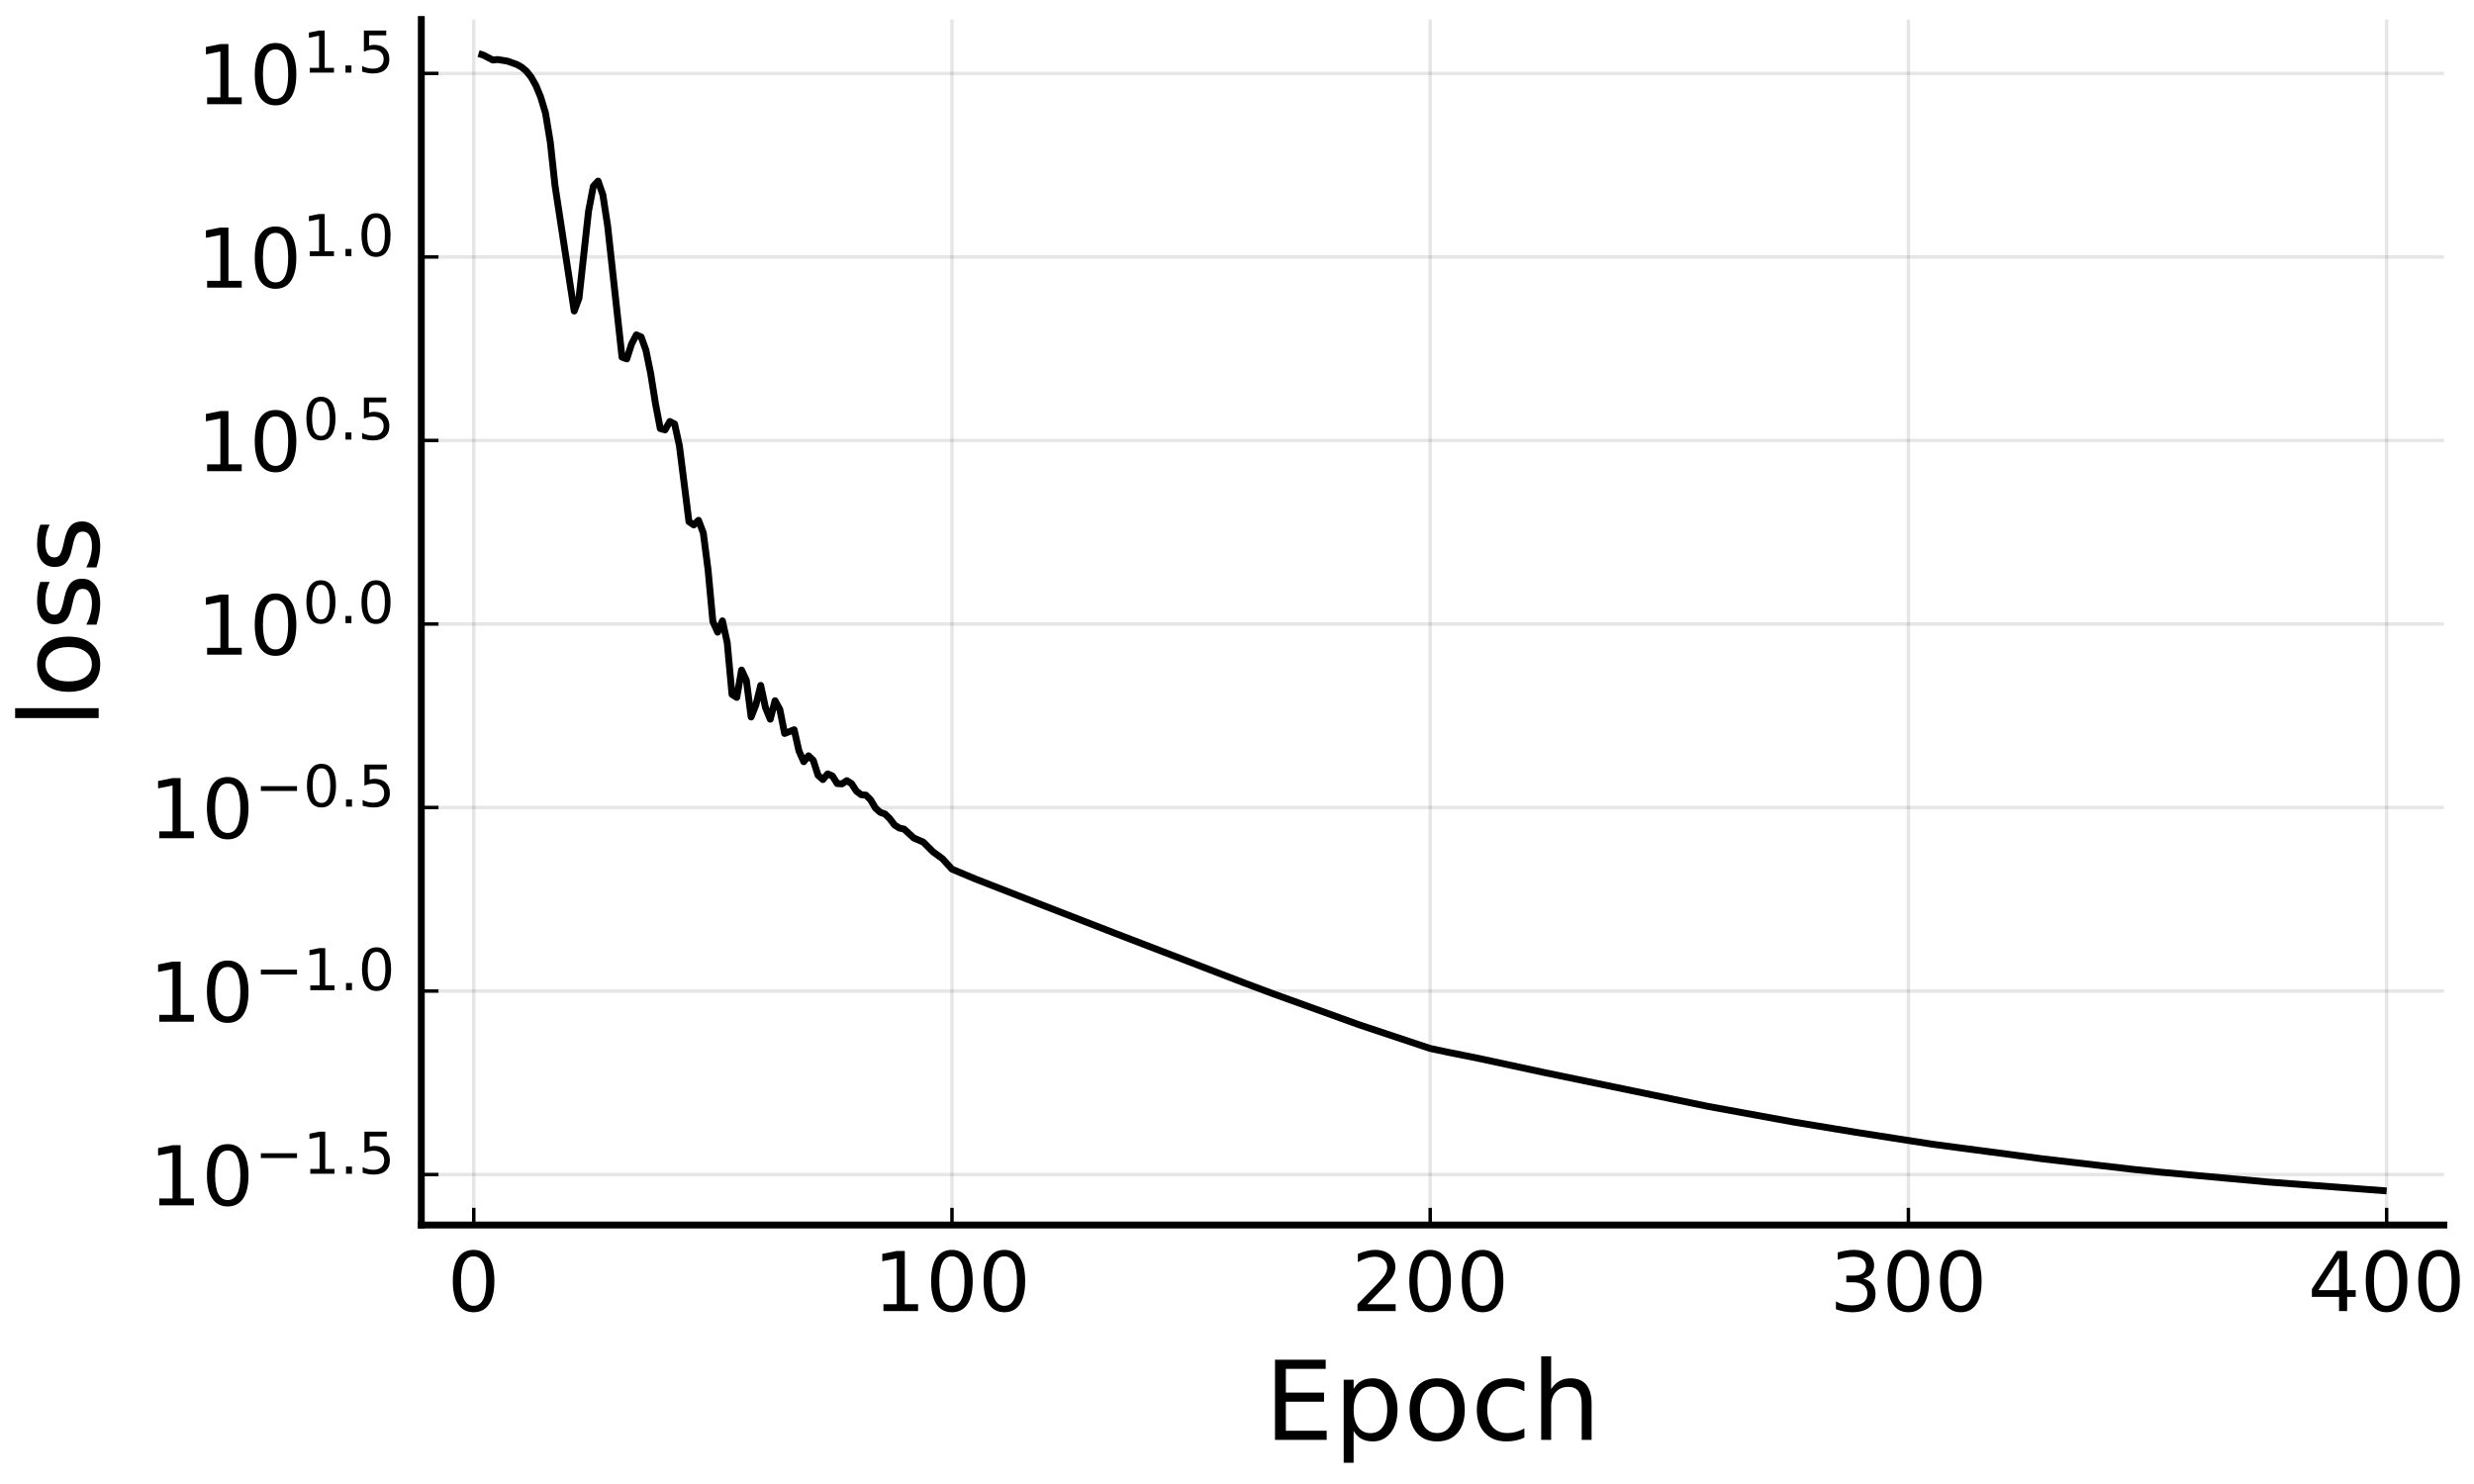
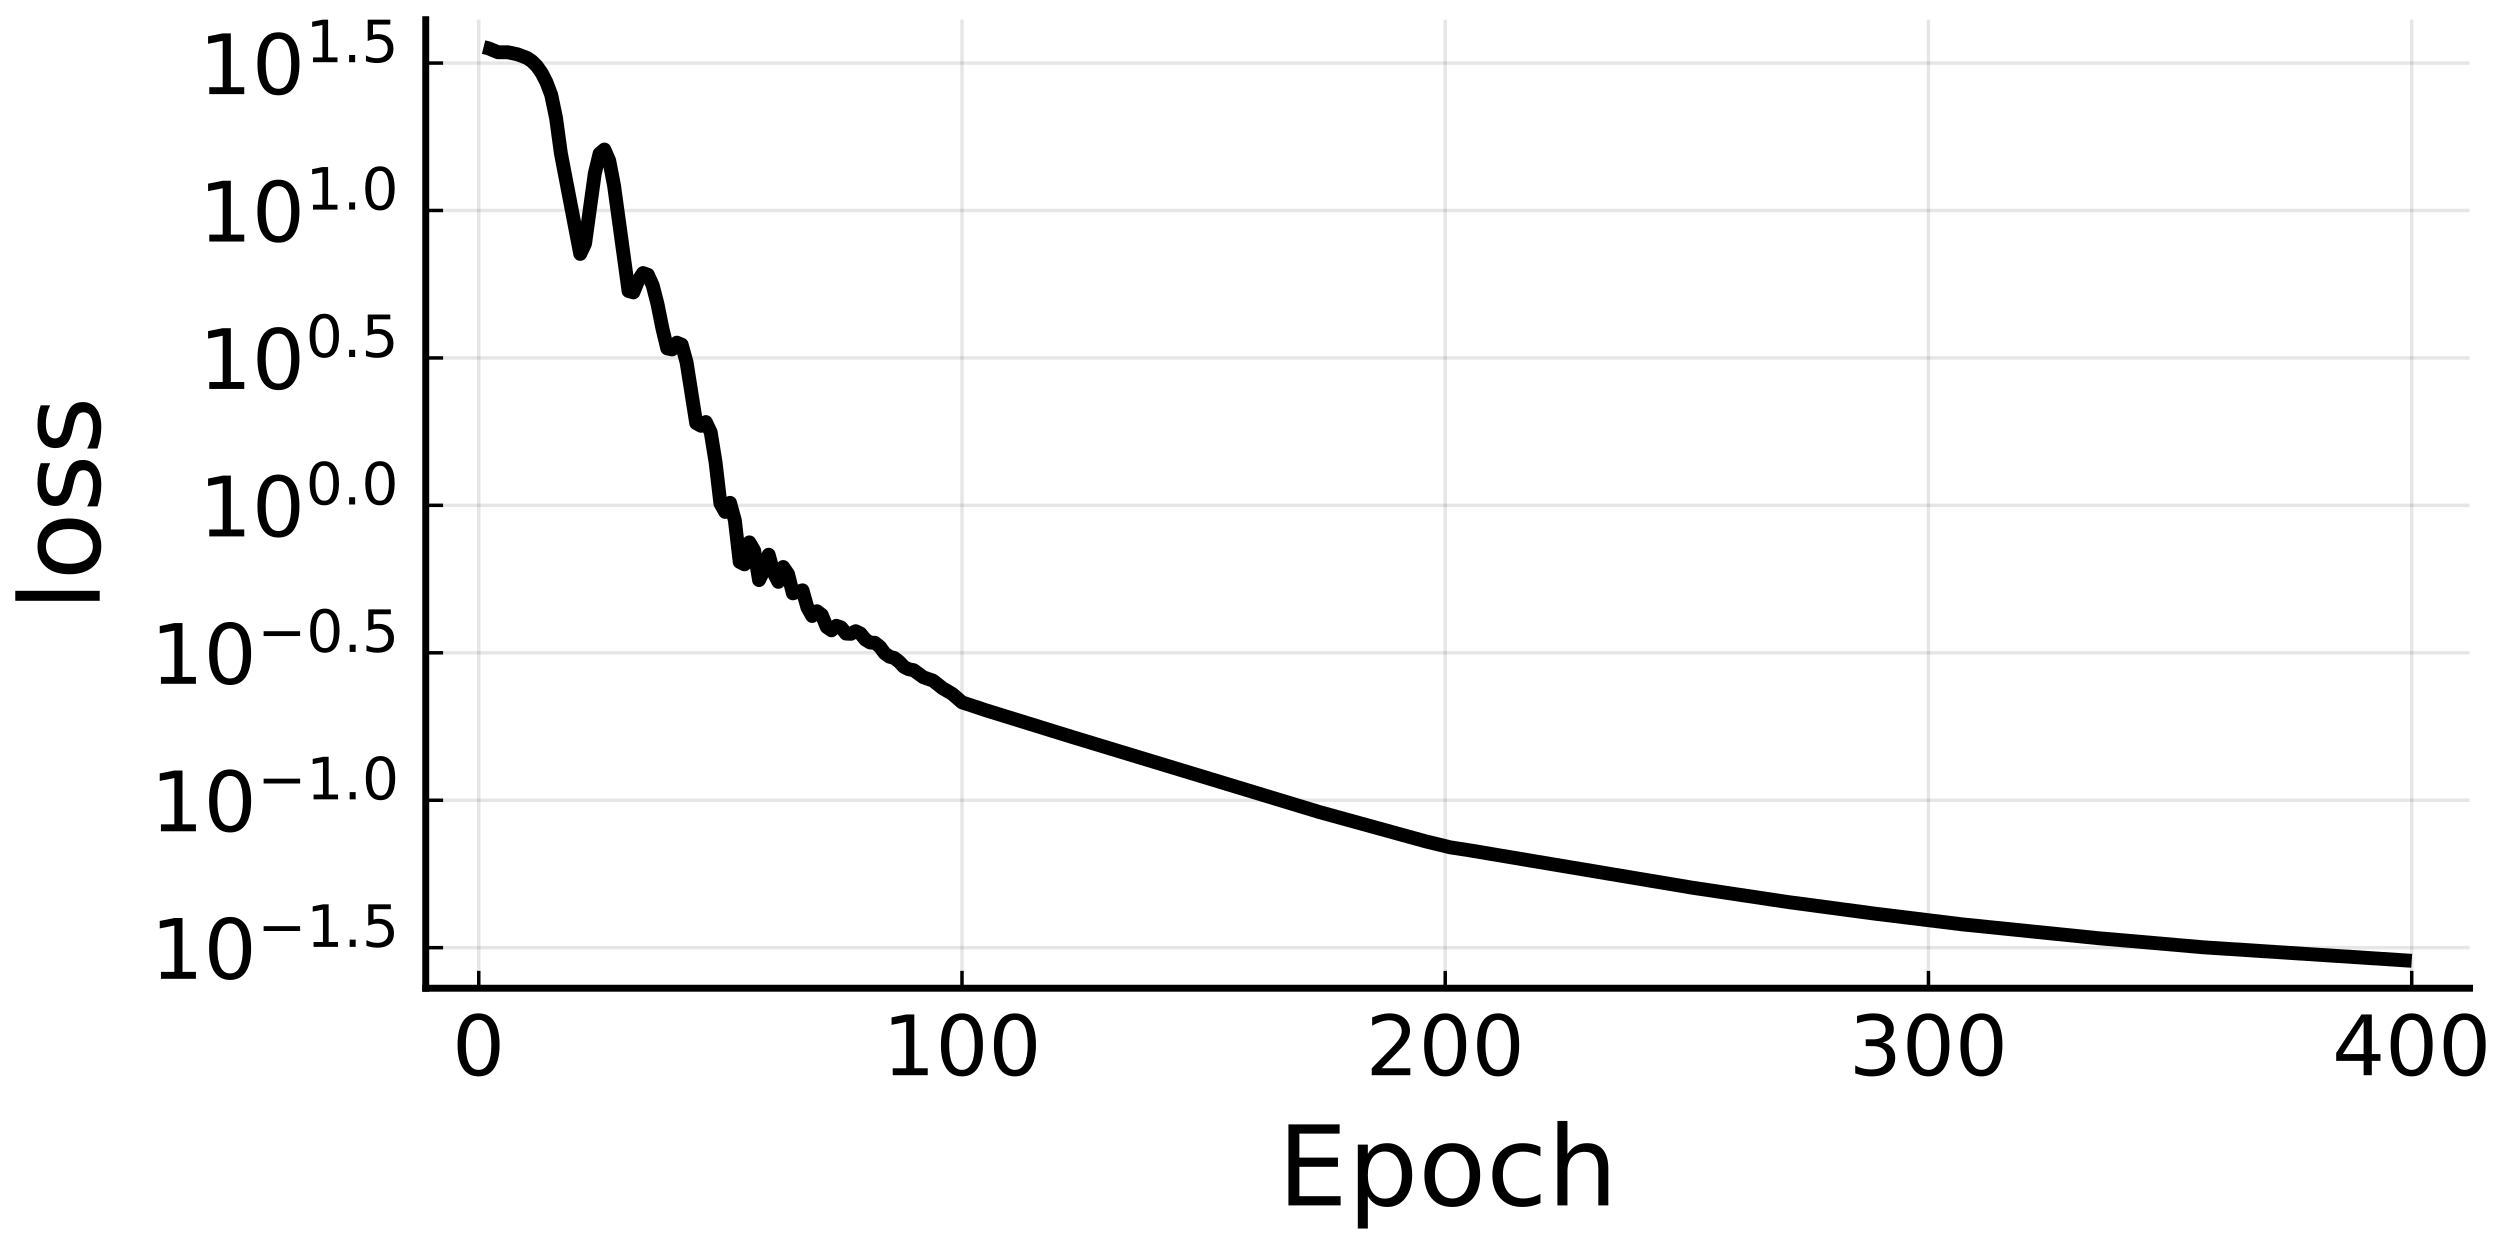
- <svg xmlns="http://www.w3.org/2000/svg" xmlns:xlink="http://www.w3.org/1999/xlink" height="216pt" version="1.1" viewBox="0 0 360 216" width="360pt">
+ <svg xmlns="http://www.w3.org/2000/svg" xmlns:xlink="http://www.w3.org/1999/xlink" height="180pt" version="1.1" viewBox="0 0 360 180" width="360pt">
  <defs>
    <style type="text/css">*{stroke-linecap:butt;stroke-linejoin:round;}</style>
  </defs>
  <g id="figure_1">
    <g id="patch_1">
-       <path d="M 0 216  L 360 216  L 360 0  L 0 0  z " style="fill:#ffffff;" />
+       <path d="M 0 180  L 360 180  L 360 0  L 0 0  z " style="fill:#ffffff;" />
    </g>
    <g id="axes_1">
      <g id="patch_2">
-         <path d="M 61.306 178.305  L 355.615 178.305  L 355.615 2.835  L 61.306 2.835  z " style="fill:#ffffff;" />
+         <path d="M 61.306 142.305  L 355.615 142.305  L 355.615 2.835  L 61.306 2.835  z " style="fill:#ffffff;" />
      </g>
      <g id="matplotlib.axis_1">
        <g id="xtick_1">
          <g id="line2d_1">
-             <path clip-path="url(#p84cdfff6fc)" d="M 68.94 178.305  L 68.94 2.835  " style="fill:none;stroke:#000000;stroke-linecap:square;stroke-opacity:0.1;stroke-width:0.5;" />
+             <path clip-path="url(#p5603cf0b83)" d="M 68.94 142.305  L 68.94 2.835  " style="fill:none;stroke:#000000;stroke-linecap:square;stroke-opacity:0.1;stroke-width:0.5;" />
          </g>
          <g id="line2d_2">
            <defs>
-               <path d="M 0 0  L 0 -2.5  " id="m39a0fe2e11" style="stroke:#000000;stroke-width:0.5;" />
+               <path d="M 0 0  L 0 -2.5  " id="m13d099c636" style="stroke:#000000;stroke-width:0.5;" />
            </defs>
            <g>
-               <use style="stroke:#000000;stroke-width:0.5;" x="68.94" xlink:href="#m39a0fe2e11" y="178.305" />
+               <use style="stroke:#000000;stroke-width:0.5;" x="68.94" xlink:href="#m13d099c636" y="142.305" />
            </g>
          </g>
          <g id="text_1">
-             <g transform="translate(65.0995 190.9235)scale(0.12 -0.12)">
+             <g transform="translate(65.0995 154.9235)scale(0.12 -0.12)">
              <defs>
                <path d="M 31.781 66.406  Q 24.172 66.406 20.328 58.906  Q 16.5 51.422 16.5 36.375  Q 16.5 21.391 20.328 13.891  Q 24.172 6.391 31.781 6.391  Q 39.453 6.391 43.281 13.891  Q 47.125 21.391 47.125 36.375  Q 47.125 51.422 43.281 58.906  Q 39.453 66.406 31.781 66.406  z M 31.781 74.219  Q 44.047 74.219 50.516 64.516  Q 56.984 54.828 56.984 36.375  Q 56.984 17.969 50.516 8.266  Q 44.047 -1.422 31.781 -1.422  Q 19.531 -1.422 13.062 8.266  Q 6.594 17.969 6.594 36.375  Q 6.594 54.828 13.062 64.516  Q 19.531 74.219 31.781 74.219  z " id="DejaVuSans-48" />
              </defs>
              <use transform="translate(0 0.78125)" xlink:href="#DejaVuSans-48" />
            </g>
          </g>
        </g>
        <g id="xtick_2">
          <g id="line2d_3">
-             <path clip-path="url(#p84cdfff6fc)" d="M 138.526 178.305  L 138.526 2.835  " style="fill:none;stroke:#000000;stroke-linecap:square;stroke-opacity:0.1;stroke-width:0.5;" />
+             <path clip-path="url(#p5603cf0b83)" d="M 138.526 142.305  L 138.526 2.835  " style="fill:none;stroke:#000000;stroke-linecap:square;stroke-opacity:0.1;stroke-width:0.5;" />
          </g>
          <g id="line2d_4">
            <g>
-               <use style="stroke:#000000;stroke-width:0.5;" x="138.526" xlink:href="#m39a0fe2e11" y="178.305" />
+               <use style="stroke:#000000;stroke-width:0.5;" x="138.526" xlink:href="#m13d099c636" y="142.305" />
            </g>
          </g>
          <g id="text_2">
-             <g transform="translate(127.0661 190.9235)scale(0.12 -0.12)">
+             <g transform="translate(127.0661 154.9235)scale(0.12 -0.12)">
              <defs>
                <path d="M 12.406 8.297  L 28.516 8.297  L 28.516 63.922  L 10.984 60.406  L 10.984 69.391  L 28.422 72.906  L 38.281 72.906  L 38.281 8.297  L 54.391 8.297  L 54.391 0  L 12.406 0  z " id="DejaVuSans-49" />
              </defs>
              <use transform="translate(0 0.78125)" xlink:href="#DejaVuSans-49" />
              <use transform="translate(63.62305 0.78125)" xlink:href="#DejaVuSans-48" />
              <use transform="translate(127.2461 0.78125)" xlink:href="#DejaVuSans-48" />
            </g>
          </g>
        </g>
        <g id="xtick_3">
          <g id="line2d_5">
-             <path clip-path="url(#p84cdfff6fc)" d="M 208.113 178.305  L 208.113 2.835  " style="fill:none;stroke:#000000;stroke-linecap:square;stroke-opacity:0.1;stroke-width:0.5;" />
+             <path clip-path="url(#p5603cf0b83)" d="M 208.113 142.305  L 208.113 2.835  " style="fill:none;stroke:#000000;stroke-linecap:square;stroke-opacity:0.1;stroke-width:0.5;" />
          </g>
          <g id="line2d_6">
            <g>
-               <use style="stroke:#000000;stroke-width:0.5;" x="208.113" xlink:href="#m39a0fe2e11" y="178.305" />
+               <use style="stroke:#000000;stroke-width:0.5;" x="208.113" xlink:href="#m13d099c636" y="142.305" />
            </g>
          </g>
          <g id="text_3">
-             <g transform="translate(196.6526 190.9235)scale(0.12 -0.12)">
+             <g transform="translate(196.6526 154.9235)scale(0.12 -0.12)">
              <defs>
                <path d="M 19.188 8.297  L 53.609 8.297  L 53.609 0  L 7.328 0  L 7.328 8.297  Q 12.938 14.109 22.625 23.891  Q 32.328 33.688 34.812 36.531  Q 39.547 41.844 41.422 45.531  Q 43.312 49.219 43.312 52.781  Q 43.312 58.594 39.234 62.25  Q 35.156 65.922 28.609 65.922  Q 23.969 65.922 18.812 64.312  Q 13.672 62.703 7.812 59.422  L 7.812 69.391  Q 13.766 71.781 18.938 73  Q 24.125 74.219 28.422 74.219  Q 39.75 74.219 46.484 68.547  Q 53.219 62.891 53.219 53.422  Q 53.219 48.922 51.531 44.891  Q 49.859 40.875 45.406 35.406  Q 44.188 33.984 37.641 27.219  Q 31.109 20.453 19.188 8.297  z " id="DejaVuSans-50" />
              </defs>
              <use transform="translate(0 0.78125)" xlink:href="#DejaVuSans-50" />
              <use transform="translate(63.62305 0.78125)" xlink:href="#DejaVuSans-48" />
              <use transform="translate(127.2461 0.78125)" xlink:href="#DejaVuSans-48" />
            </g>
          </g>
        </g>
        <g id="xtick_4">
          <g id="line2d_7">
-             <path clip-path="url(#p84cdfff6fc)" d="M 277.699 178.305  L 277.699 2.835  " style="fill:none;stroke:#000000;stroke-linecap:square;stroke-opacity:0.1;stroke-width:0.5;" />
+             <path clip-path="url(#p5603cf0b83)" d="M 277.699 142.305  L 277.699 2.835  " style="fill:none;stroke:#000000;stroke-linecap:square;stroke-opacity:0.1;stroke-width:0.5;" />
          </g>
          <g id="line2d_8">
            <g>
-               <use style="stroke:#000000;stroke-width:0.5;" x="277.699" xlink:href="#m39a0fe2e11" y="178.305" />
+               <use style="stroke:#000000;stroke-width:0.5;" x="277.699" xlink:href="#m13d099c636" y="142.305" />
            </g>
          </g>
          <g id="text_4">
-             <g transform="translate(266.2392 190.9235)scale(0.12 -0.12)">
+             <g transform="translate(266.2392 154.9235)scale(0.12 -0.12)">
              <defs>
                <path d="M 40.578 39.312  Q 47.656 37.797 51.625 33  Q 55.609 28.219 55.609 21.188  Q 55.609 10.406 48.188 4.484  Q 40.766 -1.422 27.094 -1.422  Q 22.516 -1.422 17.656 -0.516  Q 12.797 0.391 7.625 2.203  L 7.625 11.719  Q 11.719 9.328 16.594 8.109  Q 21.484 6.891 26.812 6.891  Q 36.078 6.891 40.938 10.547  Q 45.797 14.203 45.797 21.188  Q 45.797 27.641 41.281 31.266  Q 36.766 34.906 28.719 34.906  L 20.219 34.906  L 20.219 43.016  L 29.109 43.016  Q 36.375 43.016 40.234 45.922  Q 44.094 48.828 44.094 54.297  Q 44.094 59.906 40.109 62.906  Q 36.141 65.922 28.719 65.922  Q 24.656 65.922 20.016 65.031  Q 15.375 64.156 9.812 62.312  L 9.812 71.094  Q 15.438 72.656 20.344 73.438  Q 25.25 74.219 29.594 74.219  Q 40.828 74.219 47.359 69.109  Q 53.906 64.016 53.906 55.328  Q 53.906 49.266 50.438 45.094  Q 46.969 40.922 40.578 39.312  z " id="DejaVuSans-51" />
              </defs>
              <use transform="translate(0 0.78125)" xlink:href="#DejaVuSans-51" />
              <use transform="translate(63.62305 0.78125)" xlink:href="#DejaVuSans-48" />
              <use transform="translate(127.2461 0.78125)" xlink:href="#DejaVuSans-48" />
            </g>
          </g>
        </g>
        <g id="xtick_5">
          <g id="line2d_9">
-             <path clip-path="url(#p84cdfff6fc)" d="M 347.286 178.305  L 347.286 2.835  " style="fill:none;stroke:#000000;stroke-linecap:square;stroke-opacity:0.1;stroke-width:0.5;" />
+             <path clip-path="url(#p5603cf0b83)" d="M 347.286 142.305  L 347.286 2.835  " style="fill:none;stroke:#000000;stroke-linecap:square;stroke-opacity:0.1;stroke-width:0.5;" />
          </g>
          <g id="line2d_10">
            <g>
-               <use style="stroke:#000000;stroke-width:0.5;" x="347.286" xlink:href="#m39a0fe2e11" y="178.305" />
+               <use style="stroke:#000000;stroke-width:0.5;" x="347.286" xlink:href="#m13d099c636" y="142.305" />
            </g>
          </g>
          <g id="text_5">
-             <g transform="translate(335.8257 190.9235)scale(0.12 -0.12)">
+             <g transform="translate(335.8257 154.9235)scale(0.12 -0.12)">
              <defs>
                <path d="M 37.797 64.312  L 12.891 25.391  L 37.797 25.391  z M 35.203 72.906  L 47.609 72.906  L 47.609 25.391  L 58.016 25.391  L 58.016 17.188  L 47.609 17.188  L 47.609 0  L 37.797 0  L 37.797 17.188  L 4.891 17.188  L 4.891 26.703  z " id="DejaVuSans-52" />
              </defs>
              <use transform="translate(0 0.78125)" xlink:href="#DejaVuSans-52" />
              <use transform="translate(63.62305 0.78125)" xlink:href="#DejaVuSans-48" />
              <use transform="translate(127.2461 0.78125)" xlink:href="#DejaVuSans-48" />
            </g>
          </g>
        </g>
        <g id="text_6">
-           <g transform="translate(183.963 209.5766)scale(0.16 -0.16)">
+           <g transform="translate(183.963 173.5766)scale(0.16 -0.16)">
            <defs>
              <path d="M 9.812 72.906  L 55.906 72.906  L 55.906 64.594  L 19.672 64.594  L 19.672 43.016  L 54.391 43.016  L 54.391 34.719  L 19.672 34.719  L 19.672 8.297  L 56.781 8.297  L 56.781 0  L 9.812 0  z " id="DejaVuSans-69" />
              <path d="M 18.109 8.203  L 18.109 -20.797  L 9.078 -20.797  L 9.078 54.688  L 18.109 54.688  L 18.109 46.391  Q 20.953 51.266 25.266 53.625  Q 29.594 56 35.594 56  Q 45.562 56 51.781 48.094  Q 58.016 40.188 58.016 27.297  Q 58.016 14.406 51.781 6.484  Q 45.562 -1.422 35.594 -1.422  Q 29.594 -1.422 25.266 0.953  Q 20.953 3.328 18.109 8.203  z M 48.688 27.297  Q 48.688 37.203 44.609 42.844  Q 40.531 48.484 33.406 48.484  Q 26.266 48.484 22.188 42.844  Q 18.109 37.203 18.109 27.297  Q 18.109 17.391 22.188 11.75  Q 26.266 6.109 33.406 6.109  Q 40.531 6.109 44.609 11.75  Q 48.688 17.391 48.688 27.297  z " id="DejaVuSans-112" />
              <path d="M 30.609 48.391  Q 23.391 48.391 19.188 42.75  Q 14.984 37.109 14.984 27.297  Q 14.984 17.484 19.156 11.844  Q 23.344 6.203 30.609 6.203  Q 37.797 6.203 41.984 11.859  Q 46.188 17.531 46.188 27.297  Q 46.188 37.016 41.984 42.703  Q 37.797 48.391 30.609 48.391  z M 30.609 56  Q 42.328 56 49.016 48.375  Q 55.719 40.766 55.719 27.297  Q 55.719 13.875 49.016 6.219  Q 42.328 -1.422 30.609 -1.422  Q 18.844 -1.422 12.172 6.219  Q 5.516 13.875 5.516 27.297  Q 5.516 40.766 12.172 48.375  Q 18.844 56 30.609 56  z " id="DejaVuSans-111" />
              <path d="M 48.781 52.594  L 48.781 44.188  Q 44.969 46.297 41.141 47.344  Q 37.312 48.391 33.406 48.391  Q 24.656 48.391 19.812 42.844  Q 14.984 37.312 14.984 27.297  Q 14.984 17.281 19.812 11.734  Q 24.656 6.203 33.406 6.203  Q 37.312 6.203 41.141 7.25  Q 44.969 8.297 48.781 10.406  L 48.781 2.094  Q 45.016 0.344 40.984 -0.531  Q 36.969 -1.422 32.422 -1.422  Q 20.062 -1.422 12.781 6.344  Q 5.516 14.109 5.516 27.297  Q 5.516 40.672 12.859 48.328  Q 20.219 56 33.016 56  Q 37.156 56 41.109 55.141  Q 45.062 54.297 48.781 52.594  z " id="DejaVuSans-99" />
              <path d="M 54.891 33.016  L 54.891 0  L 45.906 0  L 45.906 32.719  Q 45.906 40.484 42.875 44.328  Q 39.844 48.188 33.797 48.188  Q 26.516 48.188 22.312 43.547  Q 18.109 38.922 18.109 30.906  L 18.109 0  L 9.078 0  L 9.078 75.984  L 18.109 75.984  L 18.109 46.188  Q 21.344 51.125 25.703 53.562  Q 30.078 56 35.797 56  Q 45.219 56 50.047 50.172  Q 54.891 44.344 54.891 33.016  z " id="DejaVuSans-104" />
            </defs>
            <use xlink:href="#DejaVuSans-69" />
            <use x="63.184" xlink:href="#DejaVuSans-112" />
            <use x="126.66" xlink:href="#DejaVuSans-111" />
            <use x="187.842" xlink:href="#DejaVuSans-99" />
            <use x="242.822" xlink:href="#DejaVuSans-104" />
          </g>
        </g>
      </g>
      <g id="matplotlib.axis_2">
        <g id="ytick_1">
          <g id="line2d_11">
-             <path clip-path="url(#p84cdfff6fc)" d="M 61.306 170.959  L 355.615 170.959  " style="fill:none;stroke:#000000;stroke-linecap:square;stroke-opacity:0.1;stroke-width:0.5;" />
+             <path clip-path="url(#p5603cf0b83)" d="M 61.306 136.466  L 355.615 136.466  " style="fill:none;stroke:#000000;stroke-linecap:square;stroke-opacity:0.1;stroke-width:0.5;" />
          </g>
          <g id="line2d_12">
            <defs>
-               <path d="M 0 0  L 2.5 0  " id="md9a204629f" style="stroke:#000000;stroke-width:0.5;" />
+               <path d="M 0 0  L 2.5 0  " id="m63763a4a3f" style="stroke:#000000;stroke-width:0.5;" />
            </defs>
            <g>
-               <use style="stroke:#000000;stroke-width:0.5;" x="61.306" xlink:href="#md9a204629f" y="170.959" />
+               <use style="stroke:#000000;stroke-width:0.5;" x="61.306" xlink:href="#m63763a4a3f" y="136.466" />
            </g>
          </g>
          <g id="text_7">
-             <g transform="translate(21.68586 175.5179)scale(0.12 -0.12)">
+             <g transform="translate(21.68586 141.0252)scale(0.12 -0.12)">
              <defs>
                <path d="M 10.594 35.5  L 73.188 35.5  L 73.188 27.203  L 10.594 27.203  z " id="DejaVuSans-8722" />
                <path d="M 10.688 12.406  L 21 12.406  L 21 0  L 10.688 0  z " id="DejaVuSans-46" />
                <path d="M 10.797 72.906  L 49.516 72.906  L 49.516 64.594  L 19.828 64.594  L 19.828 46.734  Q 21.969 47.469 24.109 47.828  Q 26.266 48.188 28.422 48.188  Q 40.625 48.188 47.75 41.5  Q 54.891 34.812 54.891 23.391  Q 54.891 11.625 47.562 5.094  Q 40.234 -1.422 26.906 -1.422  Q 22.312 -1.422 17.547 -0.641  Q 12.797 0.141 7.719 1.703  L 7.719 11.625  Q 12.109 9.234 16.797 8.062  Q 21.484 6.891 26.703 6.891  Q 35.156 6.891 40.078 11.328  Q 45.016 15.766 45.016 23.391  Q 45.016 31 40.078 35.438  Q 35.156 39.891 26.703 39.891  Q 22.75 39.891 18.812 39.016  Q 14.891 38.141 10.797 36.281  z " id="DejaVuSans-53" />
              </defs>
              <use transform="translate(0 0.684375)" xlink:href="#DejaVuSans-49" />
              <use transform="translate(63.62305 0.684375)" xlink:href="#DejaVuSans-48" />
              <use transform="translate(128.2031 38.96563)scale(0.7)" xlink:href="#DejaVuSans-8722" />
              <use transform="translate(186.8555 38.96563)scale(0.7)" xlink:href="#DejaVuSans-49" />
              <use transform="translate(231.3916 38.96563)scale(0.7)" xlink:href="#DejaVuSans-46" />
              <use transform="translate(253.6426 38.96563)scale(0.7)" xlink:href="#DejaVuSans-53" />
            </g>
          </g>
        </g>
        <g id="ytick_2">
          <g id="line2d_13">
-             <path clip-path="url(#p84cdfff6fc)" d="M 61.306 144.247  L 355.615 144.247  " style="fill:none;stroke:#000000;stroke-linecap:square;stroke-opacity:0.1;stroke-width:0.5;" />
+             <path clip-path="url(#p5603cf0b83)" d="M 61.306 115.235  L 355.615 115.235  " style="fill:none;stroke:#000000;stroke-linecap:square;stroke-opacity:0.1;stroke-width:0.5;" />
          </g>
          <g id="line2d_14">
            <g>
-               <use style="stroke:#000000;stroke-width:0.5;" x="61.306" xlink:href="#md9a204629f" y="144.247" />
+               <use style="stroke:#000000;stroke-width:0.5;" x="61.306" xlink:href="#m63763a4a3f" y="115.235" />
            </g>
          </g>
          <g id="text_8">
-             <g transform="translate(21.68586 148.8063)scale(0.12 -0.12)">
+             <g transform="translate(21.68586 119.7937)scale(0.12 -0.12)">
              <use transform="translate(0 0.765625)" xlink:href="#DejaVuSans-49" />
              <use transform="translate(63.62305 0.765625)" xlink:href="#DejaVuSans-48" />
              <use transform="translate(128.2031 39.04688)scale(0.7)" xlink:href="#DejaVuSans-8722" />
              <use transform="translate(186.8555 39.04688)scale(0.7)" xlink:href="#DejaVuSans-49" />
              <use transform="translate(231.3916 39.04688)scale(0.7)" xlink:href="#DejaVuSans-46" />
              <use transform="translate(253.6426 39.04688)scale(0.7)" xlink:href="#DejaVuSans-48" />
            </g>
          </g>
        </g>
        <g id="ytick_3">
          <g id="line2d_15">
-             <path clip-path="url(#p84cdfff6fc)" d="M 61.306 117.536  L 355.615 117.536  " style="fill:none;stroke:#000000;stroke-linecap:square;stroke-opacity:0.1;stroke-width:0.5;" />
+             <path clip-path="url(#p5603cf0b83)" d="M 61.306 94.003  L 355.615 94.003  " style="fill:none;stroke:#000000;stroke-linecap:square;stroke-opacity:0.1;stroke-width:0.5;" />
          </g>
          <g id="line2d_16">
            <g>
-               <use style="stroke:#000000;stroke-width:0.5;" x="61.306" xlink:href="#md9a204629f" y="117.536" />
+               <use style="stroke:#000000;stroke-width:0.5;" x="61.306" xlink:href="#m63763a4a3f" y="94.003" />
            </g>
          </g>
          <g id="text_9">
-             <g transform="translate(21.68586 122.0947)scale(0.12 -0.12)">
+             <g transform="translate(21.68586 98.56233)scale(0.12 -0.12)">
              <use transform="translate(0 0.765625)" xlink:href="#DejaVuSans-49" />
              <use transform="translate(63.62305 0.765625)" xlink:href="#DejaVuSans-48" />
              <use transform="translate(128.2031 39.04688)scale(0.7)" xlink:href="#DejaVuSans-8722" />
              <use transform="translate(186.8555 39.04688)scale(0.7)" xlink:href="#DejaVuSans-48" />
              <use transform="translate(231.3916 39.04688)scale(0.7)" xlink:href="#DejaVuSans-46" />
              <use transform="translate(253.6426 39.04688)scale(0.7)" xlink:href="#DejaVuSans-53" />
            </g>
          </g>
        </g>
        <g id="ytick_4">
          <g id="line2d_17">
-             <path clip-path="url(#p84cdfff6fc)" d="M 61.306 90.824  L 355.615 90.824  " style="fill:none;stroke:#000000;stroke-linecap:square;stroke-opacity:0.1;stroke-width:0.5;" />
+             <path clip-path="url(#p5603cf0b83)" d="M 61.306 72.772  L 355.615 72.772  " style="fill:none;stroke:#000000;stroke-linecap:square;stroke-opacity:0.1;stroke-width:0.5;" />
          </g>
          <g id="line2d_18">
            <g>
-               <use style="stroke:#000000;stroke-width:0.5;" x="61.306" xlink:href="#md9a204629f" y="90.824" />
+               <use style="stroke:#000000;stroke-width:0.5;" x="61.306" xlink:href="#m63763a4a3f" y="72.772" />
            </g>
          </g>
          <g id="text_10">
-             <g transform="translate(28.64586 95.38302)scale(0.12 -0.12)">
+             <g transform="translate(28.64586 77.33091)scale(0.12 -0.12)">
              <use transform="translate(0 0.765625)" xlink:href="#DejaVuSans-49" />
              <use transform="translate(63.62305 0.765625)" xlink:href="#DejaVuSans-48" />
              <use transform="translate(128.2031 39.04688)scale(0.7)" xlink:href="#DejaVuSans-48" />
              <use transform="translate(172.7393 39.04688)scale(0.7)" xlink:href="#DejaVuSans-46" />
              <use transform="translate(194.9902 39.04688)scale(0.7)" xlink:href="#DejaVuSans-48" />
            </g>
          </g>
        </g>
        <g id="ytick_5">
          <g id="line2d_19">
-             <path clip-path="url(#p84cdfff6fc)" d="M 61.306 64.112  L 355.615 64.112  " style="fill:none;stroke:#000000;stroke-linecap:square;stroke-opacity:0.1;stroke-width:0.5;" />
+             <path clip-path="url(#p5603cf0b83)" d="M 61.306 51.54  L 355.615 51.54  " style="fill:none;stroke:#000000;stroke-linecap:square;stroke-opacity:0.1;stroke-width:0.5;" />
          </g>
          <g id="line2d_20">
            <g>
-               <use style="stroke:#000000;stroke-width:0.5;" x="61.306" xlink:href="#md9a204629f" y="64.112" />
+               <use style="stroke:#000000;stroke-width:0.5;" x="61.306" xlink:href="#m63763a4a3f" y="51.54" />
            </g>
          </g>
          <g id="text_11">
-             <g transform="translate(28.64586 68.67137)scale(0.12 -0.12)">
+             <g transform="translate(28.64586 56.0995)scale(0.12 -0.12)">
              <use transform="translate(0 0.765625)" xlink:href="#DejaVuSans-49" />
              <use transform="translate(63.62305 0.765625)" xlink:href="#DejaVuSans-48" />
              <use transform="translate(128.2031 39.04688)scale(0.7)" xlink:href="#DejaVuSans-48" />
              <use transform="translate(172.7393 39.04688)scale(0.7)" xlink:href="#DejaVuSans-46" />
              <use transform="translate(194.9902 39.04688)scale(0.7)" xlink:href="#DejaVuSans-53" />
            </g>
          </g>
        </g>
        <g id="ytick_6">
          <g id="line2d_21">
-             <path clip-path="url(#p84cdfff6fc)" d="M 61.306 37.401  L 355.615 37.401  " style="fill:none;stroke:#000000;stroke-linecap:square;stroke-opacity:0.1;stroke-width:0.5;" />
+             <path clip-path="url(#p5603cf0b83)" d="M 61.306 30.309  L 355.615 30.309  " style="fill:none;stroke:#000000;stroke-linecap:square;stroke-opacity:0.1;stroke-width:0.5;" />
          </g>
          <g id="line2d_22">
            <g>
-               <use style="stroke:#000000;stroke-width:0.5;" x="61.306" xlink:href="#md9a204629f" y="37.401" />
+               <use style="stroke:#000000;stroke-width:0.5;" x="61.306" xlink:href="#m63763a4a3f" y="30.309" />
            </g>
          </g>
          <g id="text_12">
-             <g transform="translate(28.64586 41.95973)scale(0.12 -0.12)">
+             <g transform="translate(28.64586 34.86808)scale(0.12 -0.12)">
              <use transform="translate(0 0.765625)" xlink:href="#DejaVuSans-49" />
              <use transform="translate(63.62305 0.765625)" xlink:href="#DejaVuSans-48" />
              <use transform="translate(128.2031 39.04688)scale(0.7)" xlink:href="#DejaVuSans-49" />
              <use transform="translate(172.7393 39.04688)scale(0.7)" xlink:href="#DejaVuSans-46" />
              <use transform="translate(194.9902 39.04688)scale(0.7)" xlink:href="#DejaVuSans-48" />
            </g>
          </g>
        </g>
        <g id="ytick_7">
          <g id="line2d_23">
-             <path clip-path="url(#p84cdfff6fc)" d="M 61.306 10.689  L 355.615 10.689  " style="fill:none;stroke:#000000;stroke-linecap:square;stroke-opacity:0.1;stroke-width:0.5;" />
+             <path clip-path="url(#p5603cf0b83)" d="M 61.306 9.078  L 355.615 9.078  " style="fill:none;stroke:#000000;stroke-linecap:square;stroke-opacity:0.1;stroke-width:0.5;" />
          </g>
          <g id="line2d_24">
            <g>
-               <use style="stroke:#000000;stroke-width:0.5;" x="61.306" xlink:href="#md9a204629f" y="10.689" />
+               <use style="stroke:#000000;stroke-width:0.5;" x="61.306" xlink:href="#m63763a4a3f" y="9.078" />
            </g>
          </g>
          <g id="text_13">
-             <g transform="translate(28.64586 15.24809)scale(0.12 -0.12)">
+             <g transform="translate(28.64586 13.63666)scale(0.12 -0.12)">
              <use transform="translate(0 0.684375)" xlink:href="#DejaVuSans-49" />
              <use transform="translate(63.62305 0.684375)" xlink:href="#DejaVuSans-48" />
              <use transform="translate(128.2031 38.96563)scale(0.7)" xlink:href="#DejaVuSans-49" />
              <use transform="translate(172.7393 38.96563)scale(0.7)" xlink:href="#DejaVuSans-46" />
              <use transform="translate(194.9902 38.96563)scale(0.7)" xlink:href="#DejaVuSans-53" />
            </g>
          </g>
        </g>
        <g id="text_14">
-           <g transform="translate(14.35836 106.0225)rotate(-90)scale(0.16 -0.16)">
+           <g transform="translate(14.35836 88.0225)rotate(-90)scale(0.16 -0.16)">
            <defs>
              <path d="M 9.422 75.984  L 18.406 75.984  L 18.406 0  L 9.422 0  z " id="DejaVuSans-108" />
              <path d="M 44.281 53.078  L 44.281 44.578  Q 40.484 46.531 36.375 47.5  Q 32.281 48.484 27.875 48.484  Q 21.188 48.484 17.844 46.438  Q 14.5 44.391 14.5 40.281  Q 14.5 37.156 16.891 35.375  Q 19.281 33.594 26.516 31.984  L 29.594 31.297  Q 39.156 29.25 43.188 25.516  Q 47.219 21.781 47.219 15.094  Q 47.219 7.469 41.188 3.016  Q 35.156 -1.422 24.609 -1.422  Q 20.219 -1.422 15.453 -0.562  Q 10.688 0.297 5.422 2  L 5.422 11.281  Q 10.406 8.688 15.234 7.391  Q 20.062 6.109 24.812 6.109  Q 31.156 6.109 34.562 8.281  Q 37.984 10.453 37.984 14.406  Q 37.984 18.062 35.516 20.016  Q 33.062 21.969 24.703 23.781  L 21.578 24.516  Q 13.234 26.266 9.516 29.906  Q 5.812 33.547 5.812 39.891  Q 5.812 47.609 11.281 51.797  Q 16.75 56 26.812 56  Q 31.781 56 36.172 55.266  Q 40.578 54.547 44.281 53.078  z " id="DejaVuSans-115" />
            </defs>
            <use xlink:href="#DejaVuSans-108" />
            <use x="27.783" xlink:href="#DejaVuSans-111" />
            <use x="88.965" xlink:href="#DejaVuSans-115" />
            <use x="141.064" xlink:href="#DejaVuSans-115" />
          </g>
        </g>
      </g>
      <g id="line2d_25">
-         <path clip-path="url(#p84cdfff6fc)" d="M 69.635 7.801  L 70.331 8.02  L 71.723 8.74  L 72.419 8.668  L 73.811 8.891  L 75.202 9.378  L 75.898 9.769  L 76.594 10.356  L 77.29 11.222  L 77.986 12.458  L 78.682 14.147  L 79.377 16.459  L 80.073 20.668  L 80.769 27.072  L 83.553 45.27  L 84.249 43.411  L 85.64 30.757  L 86.336 27.115  L 87.032 26.358  L 87.728 28.372  L 88.424 32.907  L 90.511 51.988  L 91.207 52.24  L 91.903 50.07  L 92.599 48.739  L 93.295 49.042  L 93.991 50.978  L 94.687 54.387  L 95.382 58.752  L 96.078 62.382  L 96.774 62.571  L 97.47 61.347  L 98.166 61.713  L 98.862 64.878  L 100.253 75.93  L 100.949 76.409  L 101.645 75.733  L 102.341 77.57  L 103.037 82.979  L 103.733 90.467  L 104.429 92.017  L 105.125 90.367  L 105.82 93.53  L 106.516 101.076  L 107.212 101.511  L 107.908 97.527  L 108.604 99.024  L 109.3 104.361  L 109.996 102.582  L 110.691 99.762  L 111.387 102.985  L 112.083 104.684  L 112.779 101.99  L 113.475 103.253  L 114.171 106.76  L 115.562 106.217  L 116.258 109.302  L 116.954 110.866  L 117.65 110.004  L 118.346 110.681  L 119.042 112.854  L 119.738 113.467  L 120.434 112.643  L 121.129 112.947  L 121.825 114.053  L 122.521 114.096  L 123.217 113.624  L 123.913 114.054  L 124.609 115.143  L 125.305 115.671  L 126 115.734  L 126.696 116.436  L 127.392 117.619  L 128.088 118.239  L 128.784 118.477  L 129.48 119.163  L 130.176 120.091  L 130.872 120.527  L 131.567 120.683  L 132.959 121.967  L 134.351 122.573  L 135.743 123.963  L 137.134 124.984  L 138.526 126.509  L 142.005 127.964  L 151.748 131.765  L 162.185 135.818  L 180.974 143.038  L 185.149 144.605  L 197.675 149.125  L 208.113 152.608  L 210.896 153.193  L 215.071 154.031  L 224.813 156.13  L 248.473 161.027  L 260.998 163.316  L 270.045 164.805  L 281.178 166.541  L 297.183 168.668  L 310.405 170.204  L 314.58 170.631  L 329.889 172.033  L 347.286 173.339  L 347.286 173.339  " style="fill:none;stroke:#000000;" />
+         <path clip-path="url(#p5603cf0b83)" d="M 69.635 6.782  L 70.331 6.956  L 71.723 7.528  L 73.115 7.523  L 74.506 7.816  L 75.898 8.346  L 76.594 8.813  L 77.29 9.501  L 77.986 10.484  L 78.682 11.826  L 79.377 13.664  L 80.073 17.009  L 80.769 22.099  L 83.553 36.564  L 84.249 35.087  L 85.64 25.029  L 86.336 22.133  L 87.032 21.532  L 87.728 23.133  L 88.424 26.737  L 90.511 41.904  L 91.207 42.104  L 91.903 40.379  L 92.599 39.321  L 93.295 39.562  L 93.991 41.101  L 94.687 43.81  L 95.382 47.28  L 96.078 50.165  L 96.774 50.315  L 97.47 49.343  L 98.166 49.634  L 98.862 52.149  L 100.253 60.934  L 100.949 61.314  L 101.645 60.777  L 102.341 62.237  L 103.037 66.536  L 103.733 72.488  L 104.429 73.72  L 105.125 72.409  L 105.82 74.923  L 106.516 80.92  L 107.212 81.266  L 107.908 78.099  L 108.604 79.289  L 109.3 83.532  L 109.996 82.117  L 110.691 79.876  L 111.387 82.438  L 112.083 83.788  L 112.779 81.647  L 113.475 82.651  L 114.171 85.438  L 115.562 85.007  L 116.258 87.459  L 116.954 88.702  L 117.65 88.017  L 118.346 88.555  L 119.042 90.282  L 119.738 90.769  L 120.434 90.114  L 121.129 90.356  L 121.825 91.235  L 122.521 91.27  L 123.217 90.894  L 123.913 91.236  L 124.609 92.102  L 125.305 92.521  L 126 92.571  L 126.696 93.13  L 127.392 94.07  L 128.088 94.562  L 128.784 94.751  L 129.48 95.297  L 130.176 96.035  L 130.872 96.381  L 131.567 96.505  L 132.959 97.526  L 134.351 98.007  L 135.743 99.112  L 137.134 99.924  L 138.526 101.135  L 142.005 102.292  L 154.531 106.17  L 190.02 116.947  L 205.329 121.163  L 208.808 122.013  L 211.592 122.442  L 220.638 123.967  L 243.602 127.816  L 257.519 129.903  L 270.045 131.575  L 282.57 133.11  L 302.054 135.093  L 317.364 136.418  L 347.286 138.358  L 347.286 138.358  " style="fill:none;stroke:#000000;stroke-width:2;" />
      </g>
      <g id="patch_3">
-         <path d="M 61.306 178.305  L 61.306 2.835  " style="fill:none;stroke:#000000;stroke-linecap:square;stroke-linejoin:miter;" />
+         <path d="M 61.306 142.305  L 61.306 2.835  " style="fill:none;stroke:#000000;stroke-linecap:square;stroke-linejoin:miter;" />
      </g>
      <g id="patch_4">
-         <path d="M 61.306 178.305  L 355.615 178.305  " style="fill:none;stroke:#000000;stroke-linecap:square;stroke-linejoin:miter;" />
+         <path d="M 61.306 142.305  L 355.615 142.305  " style="fill:none;stroke:#000000;stroke-linecap:square;stroke-linejoin:miter;" />
      </g>
    </g>
  </g>
  <defs>
-     <clipPath id="p84cdfff6fc">
-       <rect height="175.471" width="294.309" x="61.306" y="2.835" />
+     <clipPath id="p5603cf0b83">
+       <rect height="139.471" width="294.309" x="61.306" y="2.835" />
    </clipPath>
  </defs>
</svg>
